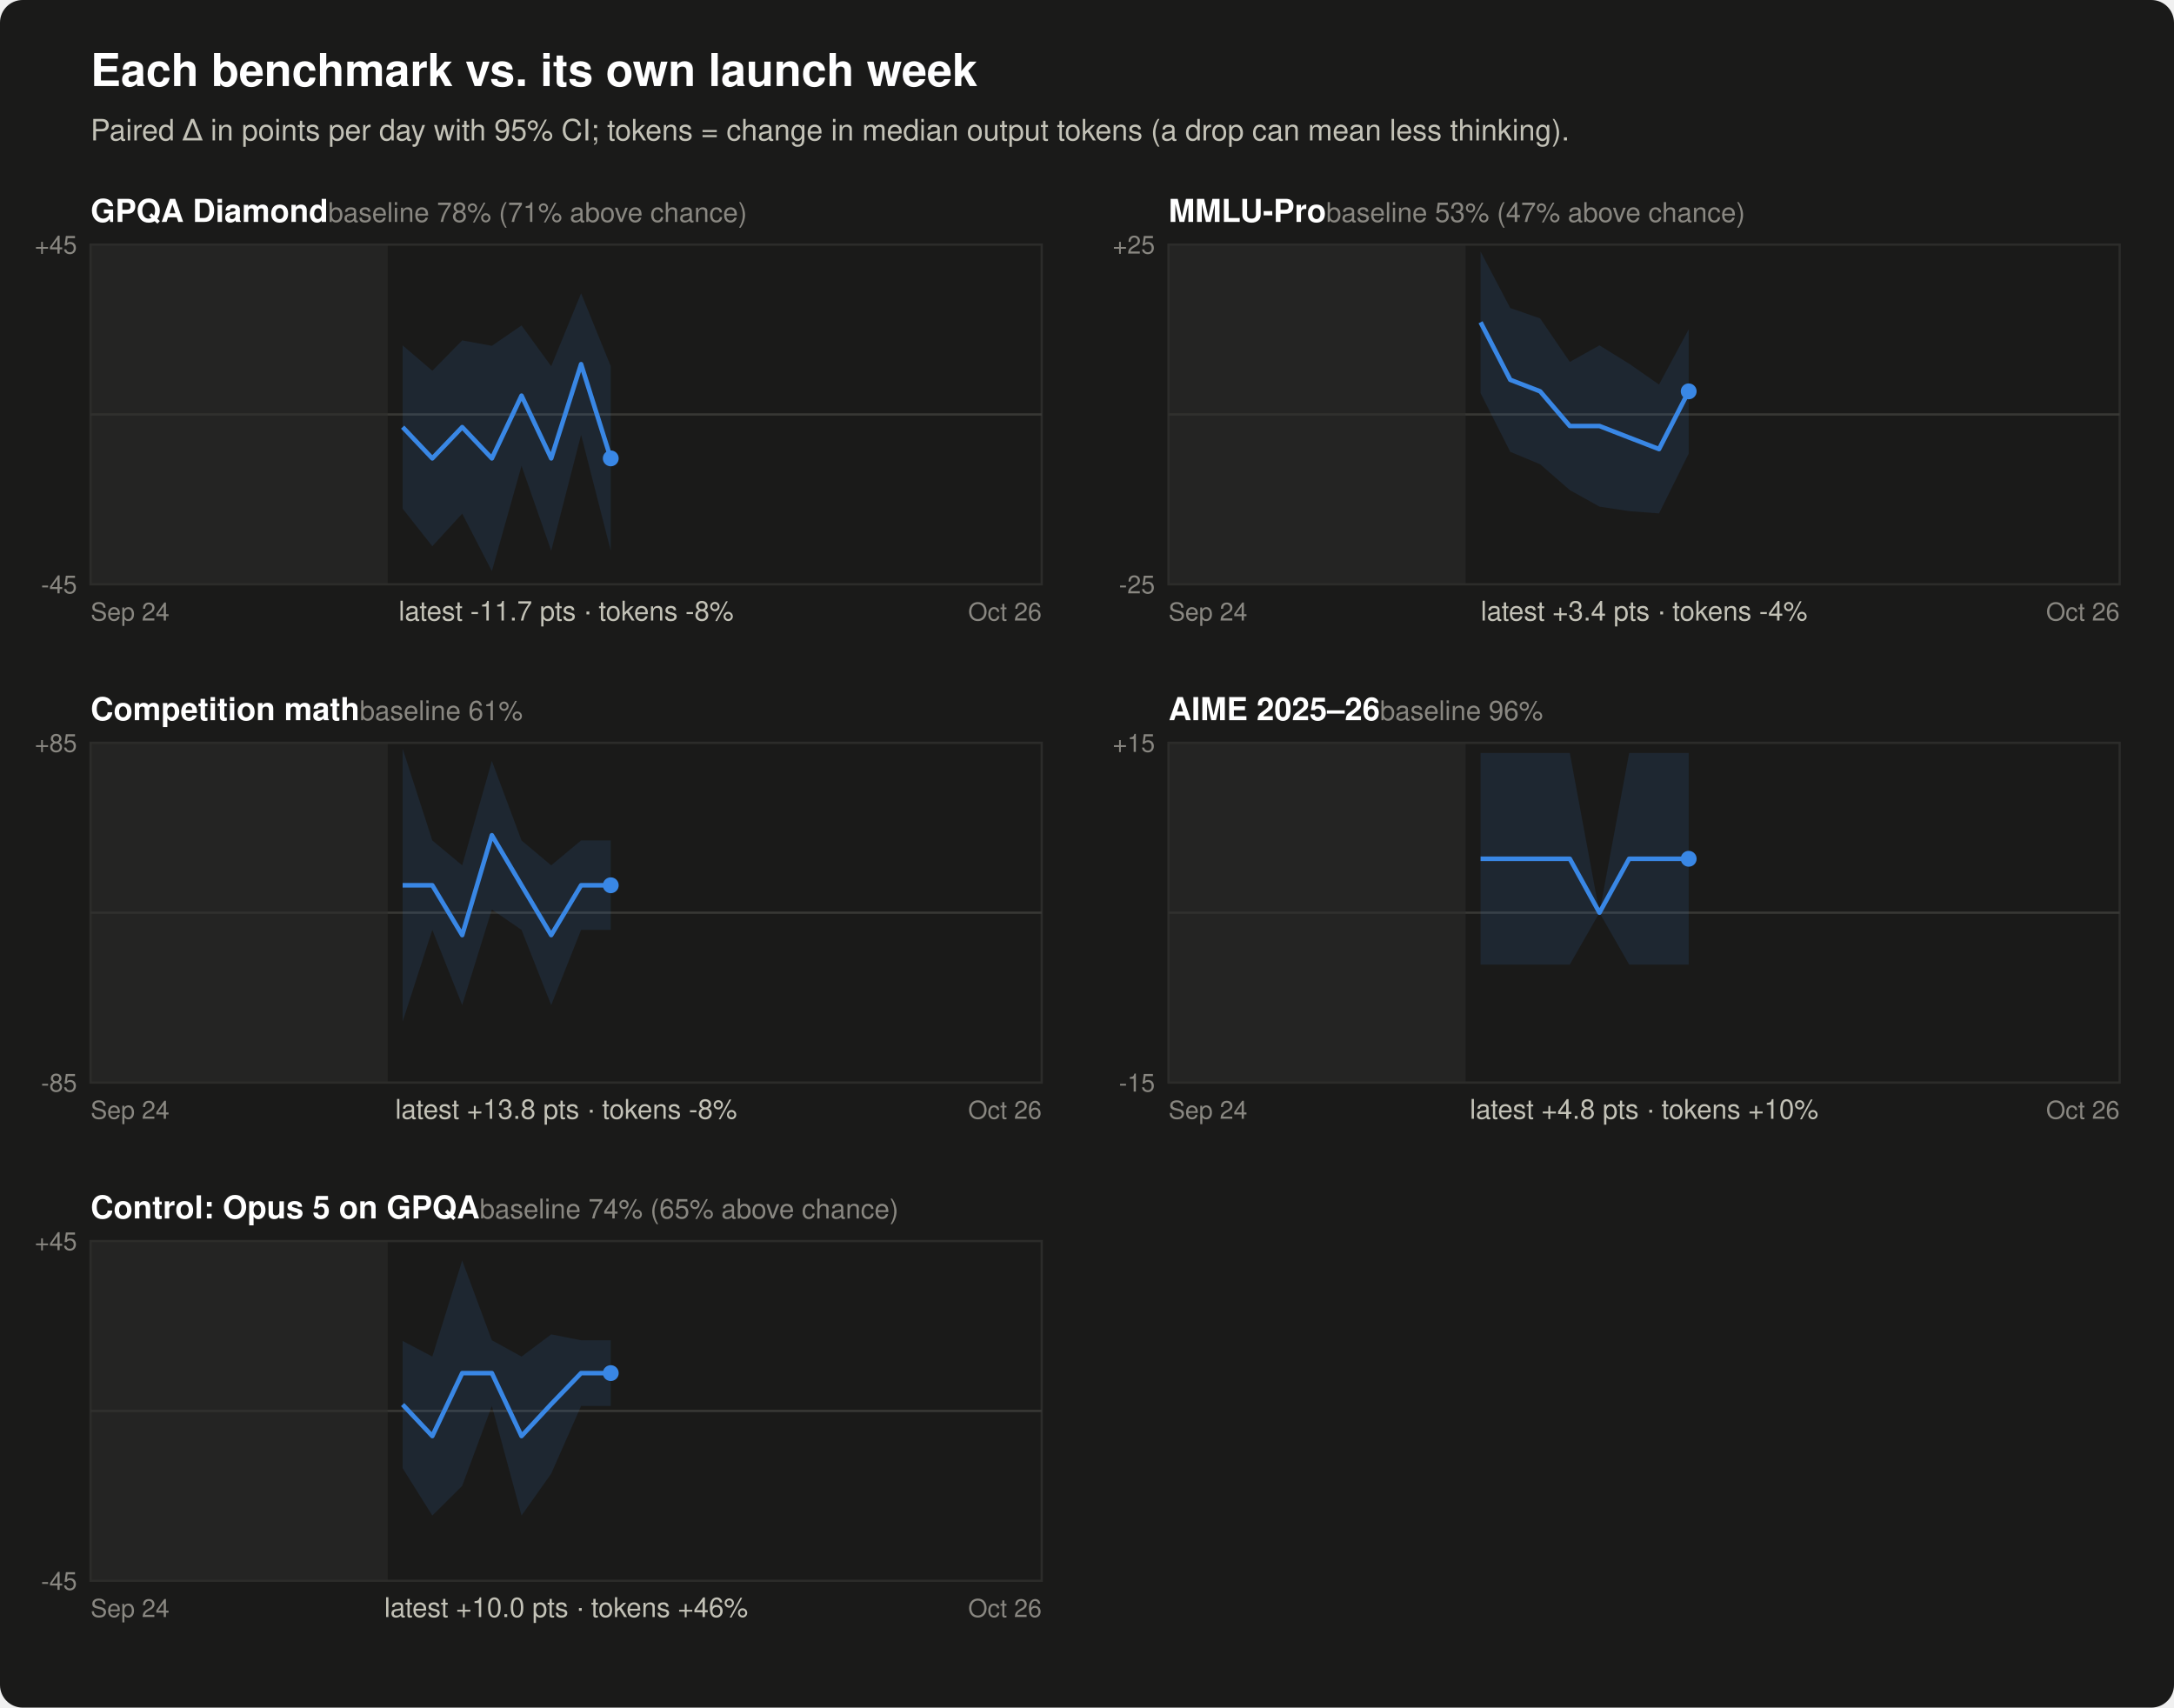
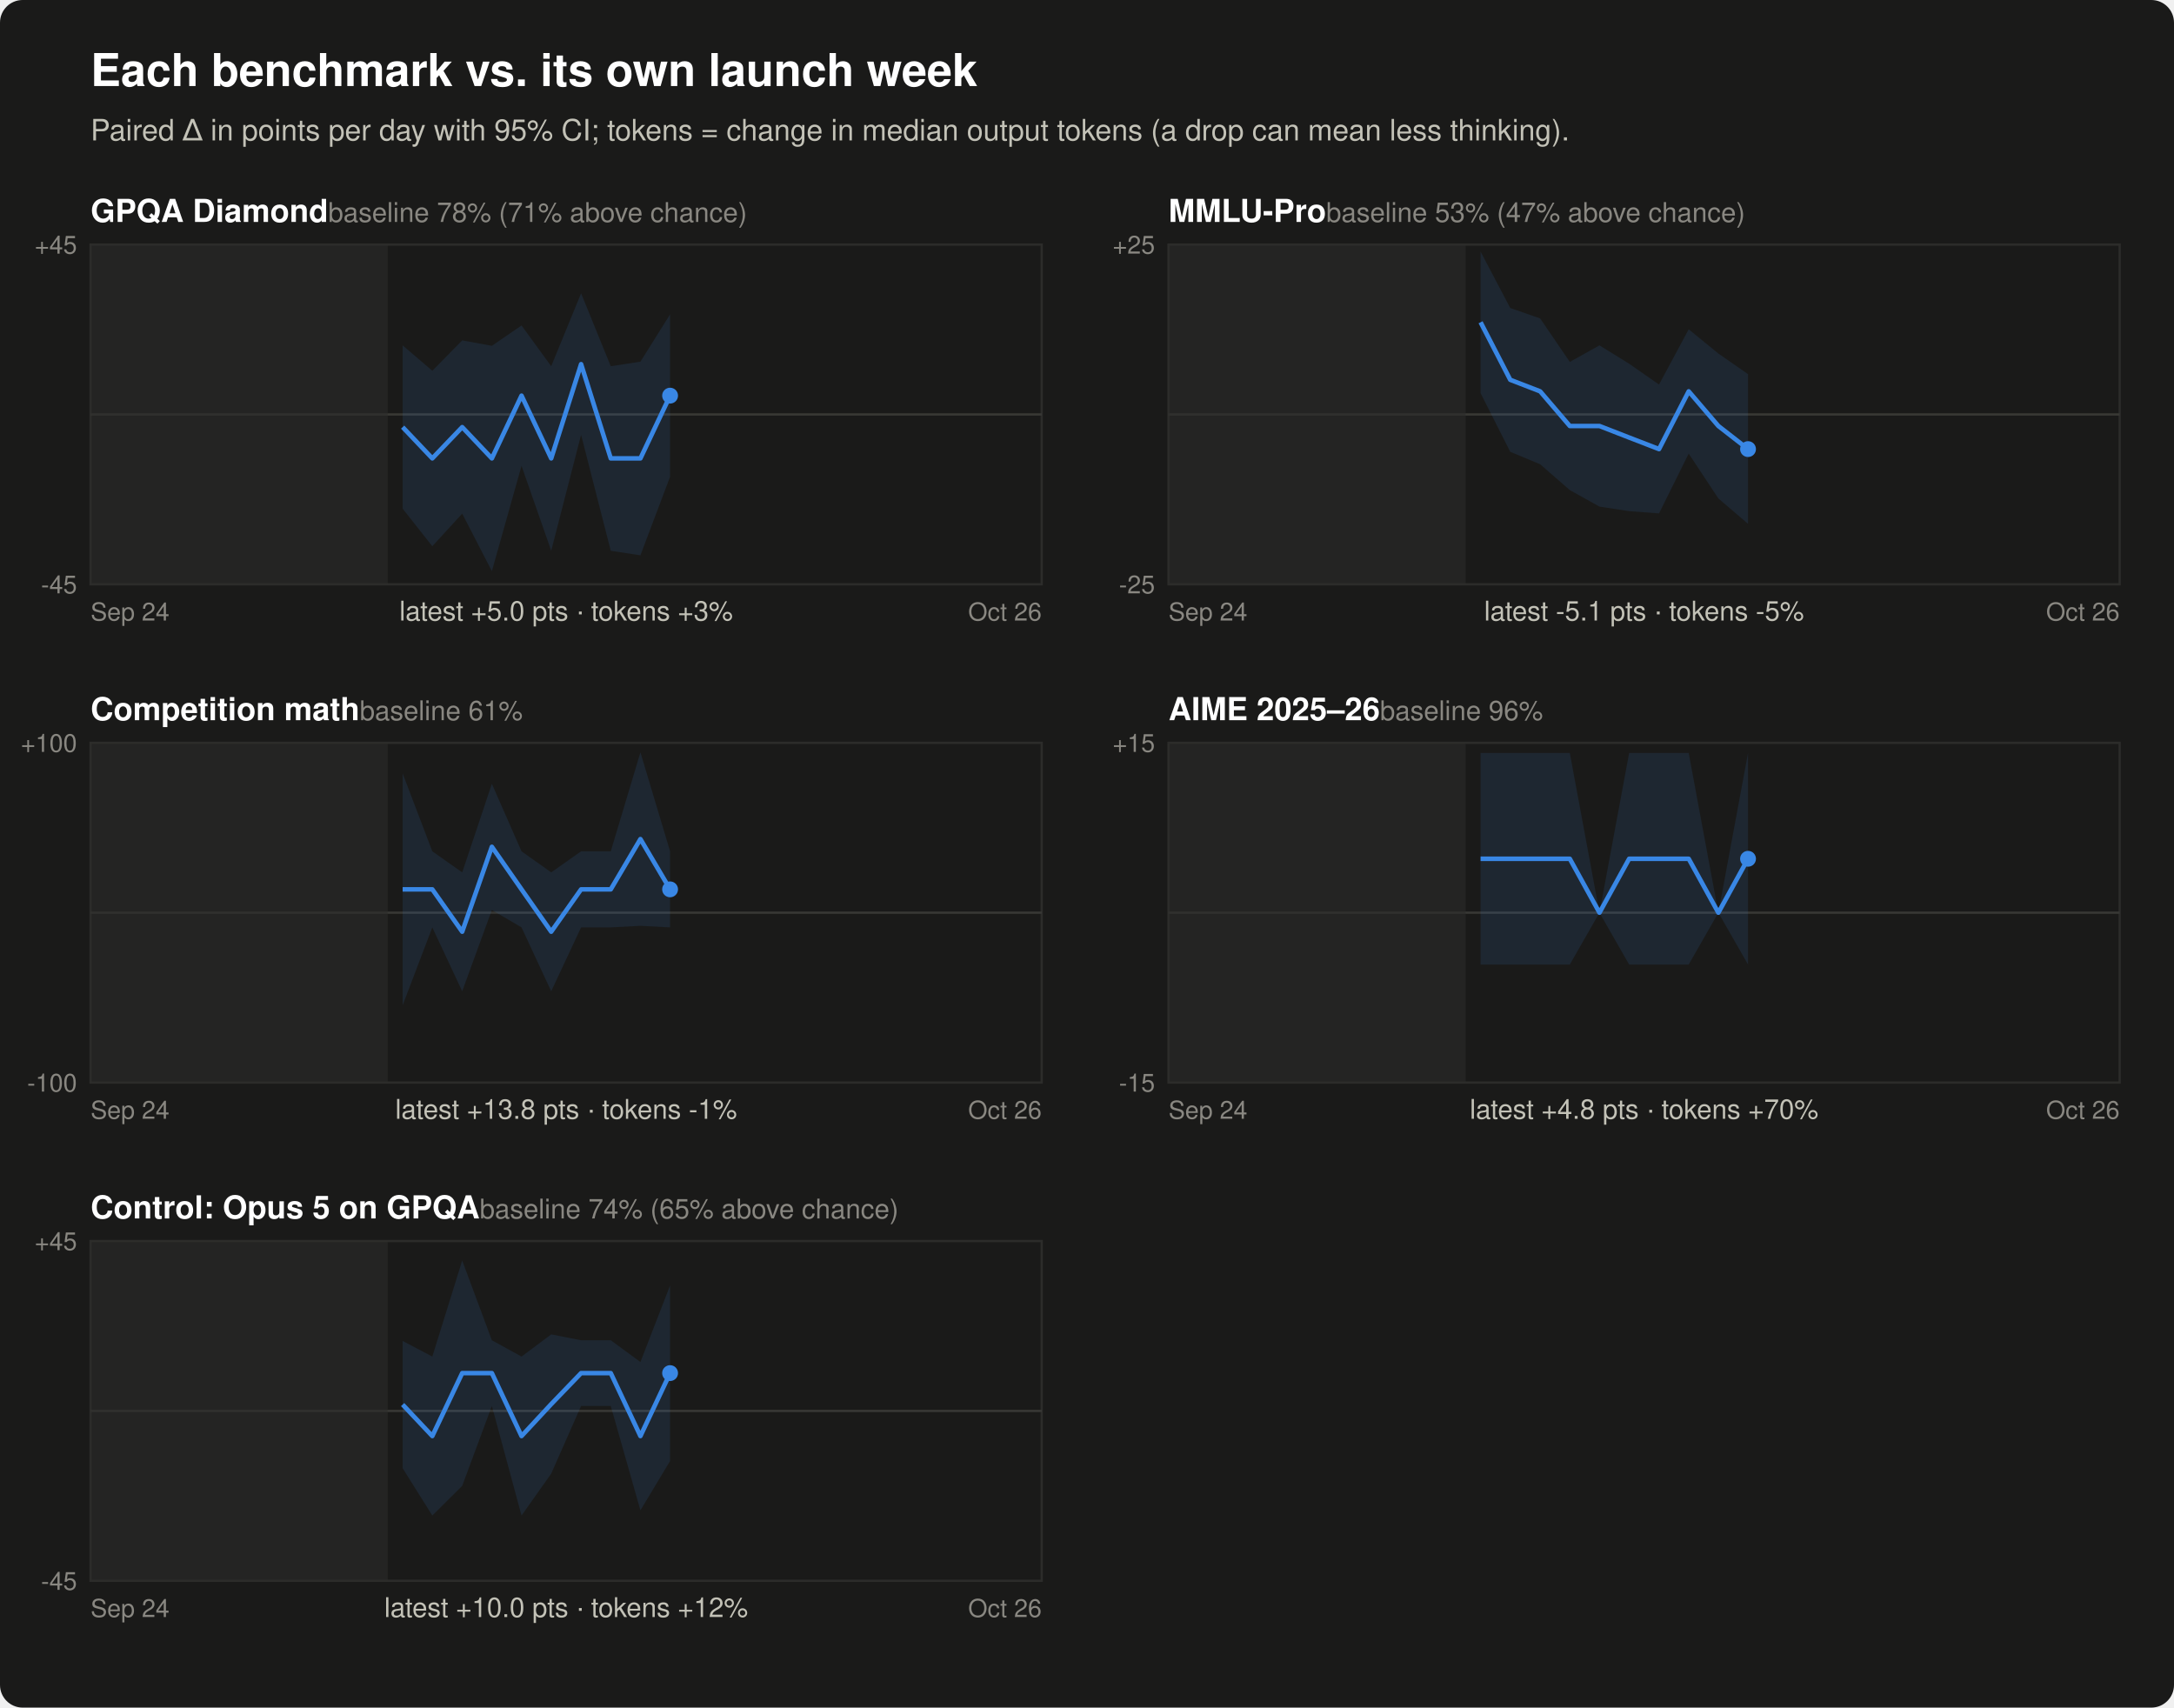
<svg xmlns="http://www.w3.org/2000/svg" width="960" height="754" viewBox="0 0 960 754" font-family="-apple-system, Segoe UI, Helvetica, Arial, sans-serif" role="img" aria-labelledby="ft fd">
  <rect width="960" height="754" rx="10" fill="#1a1a19" />
  <text x="40" y="38" fill="#ffffff" font-size="20" font-weight="600">Each benchmark vs. its own launch week</text>
  <text x="40" y="62" fill="#c3c2b7" font-size="13">Paired Δ in points per day with 95% CI; tokens = change in median output tokens (a drop can mean less thinking).</text>
  <text x="40" y="98" fill="#ffffff" font-size="14" font-weight="600">GPQA Diamond<tspan fill="#898781" font-weight="400" font-size="12">  baseline 78% (71% above chance)</tspan>
  </text>
  <rect x="40" y="108" width="420" height="150" fill="none" stroke="#2c2c2a" />
  <line x1="40" y1="183.0" x2="460" y2="183.0" stroke="#383835" />
  <text x="34" y="262.0" text-anchor="end" fill="#898781" font-size="11">-45</text>
  <text x="34" y="112.0" text-anchor="end" fill="#898781" font-size="11">+45</text>
  <rect x="40.0" y="108" width="131.2" height="150" fill="#2c2c2a" opacity="0.6" />
  <text x="40" y="274" fill="#898781" font-size="11">Sep 24</text>
  <text x="460" y="274" text-anchor="end" fill="#898781" font-size="11">Oct 26</text>
-   <path d="M177.8,152.5 L190.9,163.7 L204.1,150.3 L217.2,152.7 L230.3,143.7 L243.4,161.7 L256.6,129.5 L269.7,161.7 L269.7,243.2 L256.6,192.0 L243.4,243.2 L230.3,205.7 L217.2,252.2 L204.1,226.8 L190.9,241.2 L177.8,224.6 Z" fill="#3987e5" opacity="0.12" />
-   <path d="M177.8,188.6 L190.9,202.4 L204.1,188.6 L217.2,202.4 L230.3,174.7 L243.4,202.4 L256.6,160.8 L269.7,202.4" fill="none" stroke="#3987e5" stroke-width="2" stroke-linejoin="round" />
-   <circle cx="269.7" cy="202.4" r="3.5" fill="#3987e5" />
-   <text x="250.0" y="274" text-anchor="middle" fill="#c3c2b7" font-size="12">latest -11.7 pts · tokens -8%</text>
+   <path d="M177.8,152.5 L190.9,163.7 L204.1,150.3 L217.2,152.7 L230.3,143.7 L243.4,161.7 L256.6,129.5 L269.7,161.7 L282.8,159.7 L295.9,138.8 L295.9,210.5 L282.8,245.2 L269.7,243.2 L256.6,192.0 L243.4,243.2 L230.3,205.7 L217.2,252.2 L204.1,226.8 L190.9,241.2 L177.8,224.6 Z" fill="#3987e5" opacity="0.12" />
+   <path d="M177.8,188.6 L190.9,202.4 L204.1,188.6 L217.2,202.4 L230.3,174.7 L243.4,202.4 L256.6,160.8 L269.7,202.4 L282.8,202.4 L295.9,174.7" fill="none" stroke="#3987e5" stroke-width="2" stroke-linejoin="round" />
+   <circle cx="295.9" cy="174.7" r="3.5" fill="#3987e5" />
+   <text x="250.0" y="274" text-anchor="middle" fill="#c3c2b7" font-size="12">latest +5.0 pts · tokens +3%</text>
  <text x="516" y="98" fill="#ffffff" font-size="14" font-weight="600">MMLU-Pro<tspan fill="#898781" font-weight="400" font-size="12">  baseline 53% (47% above chance)</tspan>
  </text>
  <rect x="516" y="108" width="420" height="150" fill="none" stroke="#2c2c2a" />
  <line x1="516" y1="183.0" x2="936" y2="183.0" stroke="#383835" />
  <text x="510" y="262.0" text-anchor="end" fill="#898781" font-size="11">-25</text>
  <text x="510" y="112.0" text-anchor="end" fill="#898781" font-size="11">+25</text>
  <rect x="516.0" y="108" width="131.2" height="150" fill="#2c2c2a" opacity="0.6" />
  <text x="516" y="274" fill="#898781" font-size="11">Sep 24</text>
  <text x="936" y="274" text-anchor="end" fill="#898781" font-size="11">Oct 26</text>
-   <path d="M653.8,111.1 L666.9,136.0 L680.1,140.6 L693.2,159.8 L706.3,152.5 L719.4,160.6 L732.6,169.8 L745.7,145.4 L745.7,200.3 L732.6,226.7 L719.4,225.7 L706.3,223.7 L693.2,216.4 L680.1,205.0 L666.9,199.5 L653.8,173.6 Z" fill="#3987e5" opacity="0.12" />
-   <path d="M653.8,142.3 L666.9,167.7 L680.1,172.8 L693.2,188.1 L706.3,188.1 L719.4,193.2 L732.6,198.3 L745.7,172.8" fill="none" stroke="#3987e5" stroke-width="2" stroke-linejoin="round" />
-   <circle cx="745.7" cy="172.8" r="3.5" fill="#3987e5" />
-   <text x="726.0" y="274" text-anchor="middle" fill="#c3c2b7" font-size="12">latest +3.4 pts · tokens -4%</text>
+   <path d="M653.8,111.1 L666.9,136.0 L680.1,140.6 L693.2,159.8 L706.3,152.5 L719.4,160.6 L732.6,169.8 L745.7,145.4 L758.8,156.1 L771.9,165.2 L771.9,231.3 L758.8,220.1 L745.7,200.3 L732.6,226.7 L719.4,225.7 L706.3,223.7 L693.2,216.4 L680.1,205.0 L666.9,199.5 L653.8,173.6 Z" fill="#3987e5" opacity="0.12" />
+   <path d="M653.8,142.3 L666.9,167.7 L680.1,172.8 L693.2,188.1 L706.3,188.1 L719.4,193.2 L732.6,198.3 L745.7,172.8 L758.8,188.1 L771.9,198.3" fill="none" stroke="#3987e5" stroke-width="2" stroke-linejoin="round" />
+   <circle cx="771.9" cy="198.3" r="3.5" fill="#3987e5" />
+   <text x="726.0" y="274" text-anchor="middle" fill="#c3c2b7" font-size="12">latest -5.1 pts · tokens -5%</text>
  <text x="40" y="318" fill="#ffffff" font-size="14" font-weight="600">Competition math<tspan fill="#898781" font-weight="400" font-size="12">  baseline 61%</tspan>
  </text>
  <rect x="40" y="328" width="420" height="150" fill="none" stroke="#2c2c2a" />
  <line x1="40" y1="403.0" x2="460" y2="403.0" stroke="#383835" />
-   <text x="34" y="482.0" text-anchor="end" fill="#898781" font-size="11">-85</text>
-   <text x="34" y="332.0" text-anchor="end" fill="#898781" font-size="11">+85</text>
+   <text x="34" y="482.0" text-anchor="end" fill="#898781" font-size="11">-100</text>
+   <text x="34" y="332.0" text-anchor="end" fill="#898781" font-size="11">+100</text>
  <rect x="40.0" y="328" width="131.2" height="150" fill="#2c2c2a" opacity="0.6" />
  <text x="40" y="494" fill="#898781" font-size="11">Sep 24</text>
  <text x="460" y="494" text-anchor="end" fill="#898781" font-size="11">Oct 26</text>
-   <path d="M177.8,330.6 L190.9,371.1 L204.1,382.1 L217.2,336.0 L230.3,371.1 L243.4,382.1 L256.6,371.1 L269.7,371.1 L269.7,410.6 L256.6,410.6 L243.4,443.8 L230.3,410.6 L217.2,401.6 L204.1,443.8 L190.9,410.6 L177.8,451.1 Z" fill="#3987e5" opacity="0.12" />
-   <path d="M177.8,390.9 L190.9,390.9 L204.1,412.9 L217.2,368.8 L230.3,390.9 L243.4,412.9 L256.6,390.9 L269.7,390.9" fill="none" stroke="#3987e5" stroke-width="2" stroke-linejoin="round" />
-   <circle cx="269.7" cy="390.9" r="3.5" fill="#3987e5" />
-   <text x="250.0" y="494" text-anchor="middle" fill="#c3c2b7" font-size="12">latest +13.8 pts · tokens -8%</text>
+   <path d="M177.8,341.5 L190.9,375.9 L204.1,385.2 L217.2,346.1 L230.3,375.9 L243.4,385.2 L256.6,375.9 L269.7,375.9 L282.8,332.2 L295.9,375.9 L295.9,409.5 L282.8,408.8 L269.7,409.5 L256.6,409.5 L243.4,437.7 L230.3,409.5 L217.2,401.8 L204.1,437.7 L190.9,409.5 L177.8,443.9 Z" fill="#3987e5" opacity="0.12" />
+   <path d="M177.8,392.7 L190.9,392.7 L204.1,411.4 L217.2,373.9 L230.3,392.7 L243.4,411.4 L256.6,392.7 L269.7,392.7 L282.8,370.5 L295.9,392.7" fill="none" stroke="#3987e5" stroke-width="2" stroke-linejoin="round" />
+   <circle cx="295.9" cy="392.7" r="3.5" fill="#3987e5" />
+   <text x="250.0" y="494" text-anchor="middle" fill="#c3c2b7" font-size="12">latest +13.8 pts · tokens -1%</text>
  <text x="516" y="318" fill="#ffffff" font-size="14" font-weight="600">AIME 2025–26<tspan fill="#898781" font-weight="400" font-size="12">  baseline 96%</tspan>
  </text>
  <rect x="516" y="328" width="420" height="150" fill="none" stroke="#2c2c2a" />
  <line x1="516" y1="403.0" x2="936" y2="403.0" stroke="#383835" />
  <text x="510" y="482.0" text-anchor="end" fill="#898781" font-size="11">-15</text>
  <text x="510" y="332.0" text-anchor="end" fill="#898781" font-size="11">+15</text>
  <rect x="516.0" y="328" width="131.2" height="150" fill="#2c2c2a" opacity="0.6" />
  <text x="516" y="494" fill="#898781" font-size="11">Sep 24</text>
  <text x="936" y="494" text-anchor="end" fill="#898781" font-size="11">Oct 26</text>
-   <path d="M653.8,332.5 L666.9,332.5 L680.1,332.5 L693.2,332.5 L706.3,403.0 L719.4,332.5 L732.6,332.5 L745.7,332.5 L745.7,425.9 L732.6,425.9 L719.4,425.9 L706.3,403.0 L693.2,425.9 L680.1,425.9 L666.9,425.9 L653.8,425.9 Z" fill="#3987e5" opacity="0.12" />
-   <path d="M653.8,379.2 L666.9,379.2 L680.1,379.2 L693.2,379.2 L706.3,403.0 L719.4,379.2 L732.6,379.2 L745.7,379.2" fill="none" stroke="#3987e5" stroke-width="2" stroke-linejoin="round" />
-   <circle cx="745.7" cy="379.2" r="3.5" fill="#3987e5" />
-   <text x="726.0" y="494" text-anchor="middle" fill="#c3c2b7" font-size="12">latest +4.8 pts · tokens +10%</text>
+   <path d="M653.8,332.5 L666.9,332.5 L680.1,332.5 L693.2,332.5 L706.3,403.0 L719.4,332.5 L732.6,332.5 L745.7,332.5 L758.8,403.0 L771.9,332.5 L771.9,425.9 L758.8,403.0 L745.7,425.9 L732.6,425.9 L719.4,425.9 L706.3,403.0 L693.2,425.9 L680.1,425.9 L666.9,425.9 L653.8,425.9 Z" fill="#3987e5" opacity="0.12" />
+   <path d="M653.8,379.2 L666.9,379.2 L680.1,379.2 L693.2,379.2 L706.3,403.0 L719.4,379.2 L732.6,379.2 L745.7,379.2 L758.8,403.0 L771.9,379.2" fill="none" stroke="#3987e5" stroke-width="2" stroke-linejoin="round" />
+   <circle cx="771.9" cy="379.2" r="3.5" fill="#3987e5" />
+   <text x="726.0" y="494" text-anchor="middle" fill="#c3c2b7" font-size="12">latest +4.8 pts · tokens +70%</text>
  <text x="40" y="538" fill="#ffffff" font-size="14" font-weight="600">Control: Opus 5 on GPQA<tspan fill="#898781" font-weight="400" font-size="12">  baseline 74% (65% above chance)</tspan>
  </text>
  <rect x="40" y="548" width="420" height="150" fill="none" stroke="#2c2c2a" />
  <line x1="40" y1="623.0" x2="460" y2="623.0" stroke="#383835" />
  <text x="34" y="702.0" text-anchor="end" fill="#898781" font-size="11">-45</text>
  <text x="34" y="552.0" text-anchor="end" fill="#898781" font-size="11">+45</text>
  <rect x="40.0" y="548" width="131.2" height="150" fill="#2c2c2a" opacity="0.6" />
  <text x="40" y="714" fill="#898781" font-size="11">Sep 24</text>
  <text x="460" y="714" text-anchor="end" fill="#898781" font-size="11">Oct 26</text>
-   <path d="M177.8,592.1 L190.9,599.0 L204.1,556.6 L217.2,591.8 L230.3,599.0 L243.4,589.2 L256.6,591.8 L269.7,591.8 L269.7,620.8 L256.6,620.8 L243.4,650.7 L230.3,669.2 L217.2,620.8 L204.1,656.1 L190.9,669.2 L177.8,648.3 Z" fill="#3987e5" opacity="0.12" />
-   <path d="M177.8,620.2 L190.9,634.1 L204.1,606.3 L217.2,606.3 L230.3,634.1 L243.4,620.0 L256.6,606.3 L269.7,606.3" fill="none" stroke="#3987e5" stroke-width="2" stroke-linejoin="round" />
-   <circle cx="269.7" cy="606.3" r="3.5" fill="#3987e5" />
-   <text x="250.0" y="714" text-anchor="middle" fill="#c3c2b7" font-size="12">latest +10.0 pts · tokens +46%</text>
+   <path d="M177.8,592.1 L190.9,599.0 L204.1,556.6 L217.2,591.8 L230.3,599.0 L243.4,589.2 L256.6,591.8 L269.7,591.8 L282.8,601.4 L295.9,567.6 L295.9,645.1 L282.8,666.9 L269.7,620.8 L256.6,620.8 L243.4,650.7 L230.3,669.2 L217.2,620.8 L204.1,656.1 L190.9,669.2 L177.8,648.3 Z" fill="#3987e5" opacity="0.12" />
+   <path d="M177.8,620.2 L190.9,634.1 L204.1,606.3 L217.2,606.3 L230.3,634.1 L243.4,620.0 L256.6,606.3 L269.7,606.3 L282.8,634.1 L295.9,606.3" fill="none" stroke="#3987e5" stroke-width="2" stroke-linejoin="round" />
+   <circle cx="295.9" cy="606.3" r="3.5" fill="#3987e5" />
+   <text x="250.0" y="714" text-anchor="middle" fill="#c3c2b7" font-size="12">latest +10.0 pts · tokens +12%</text>
</svg>
